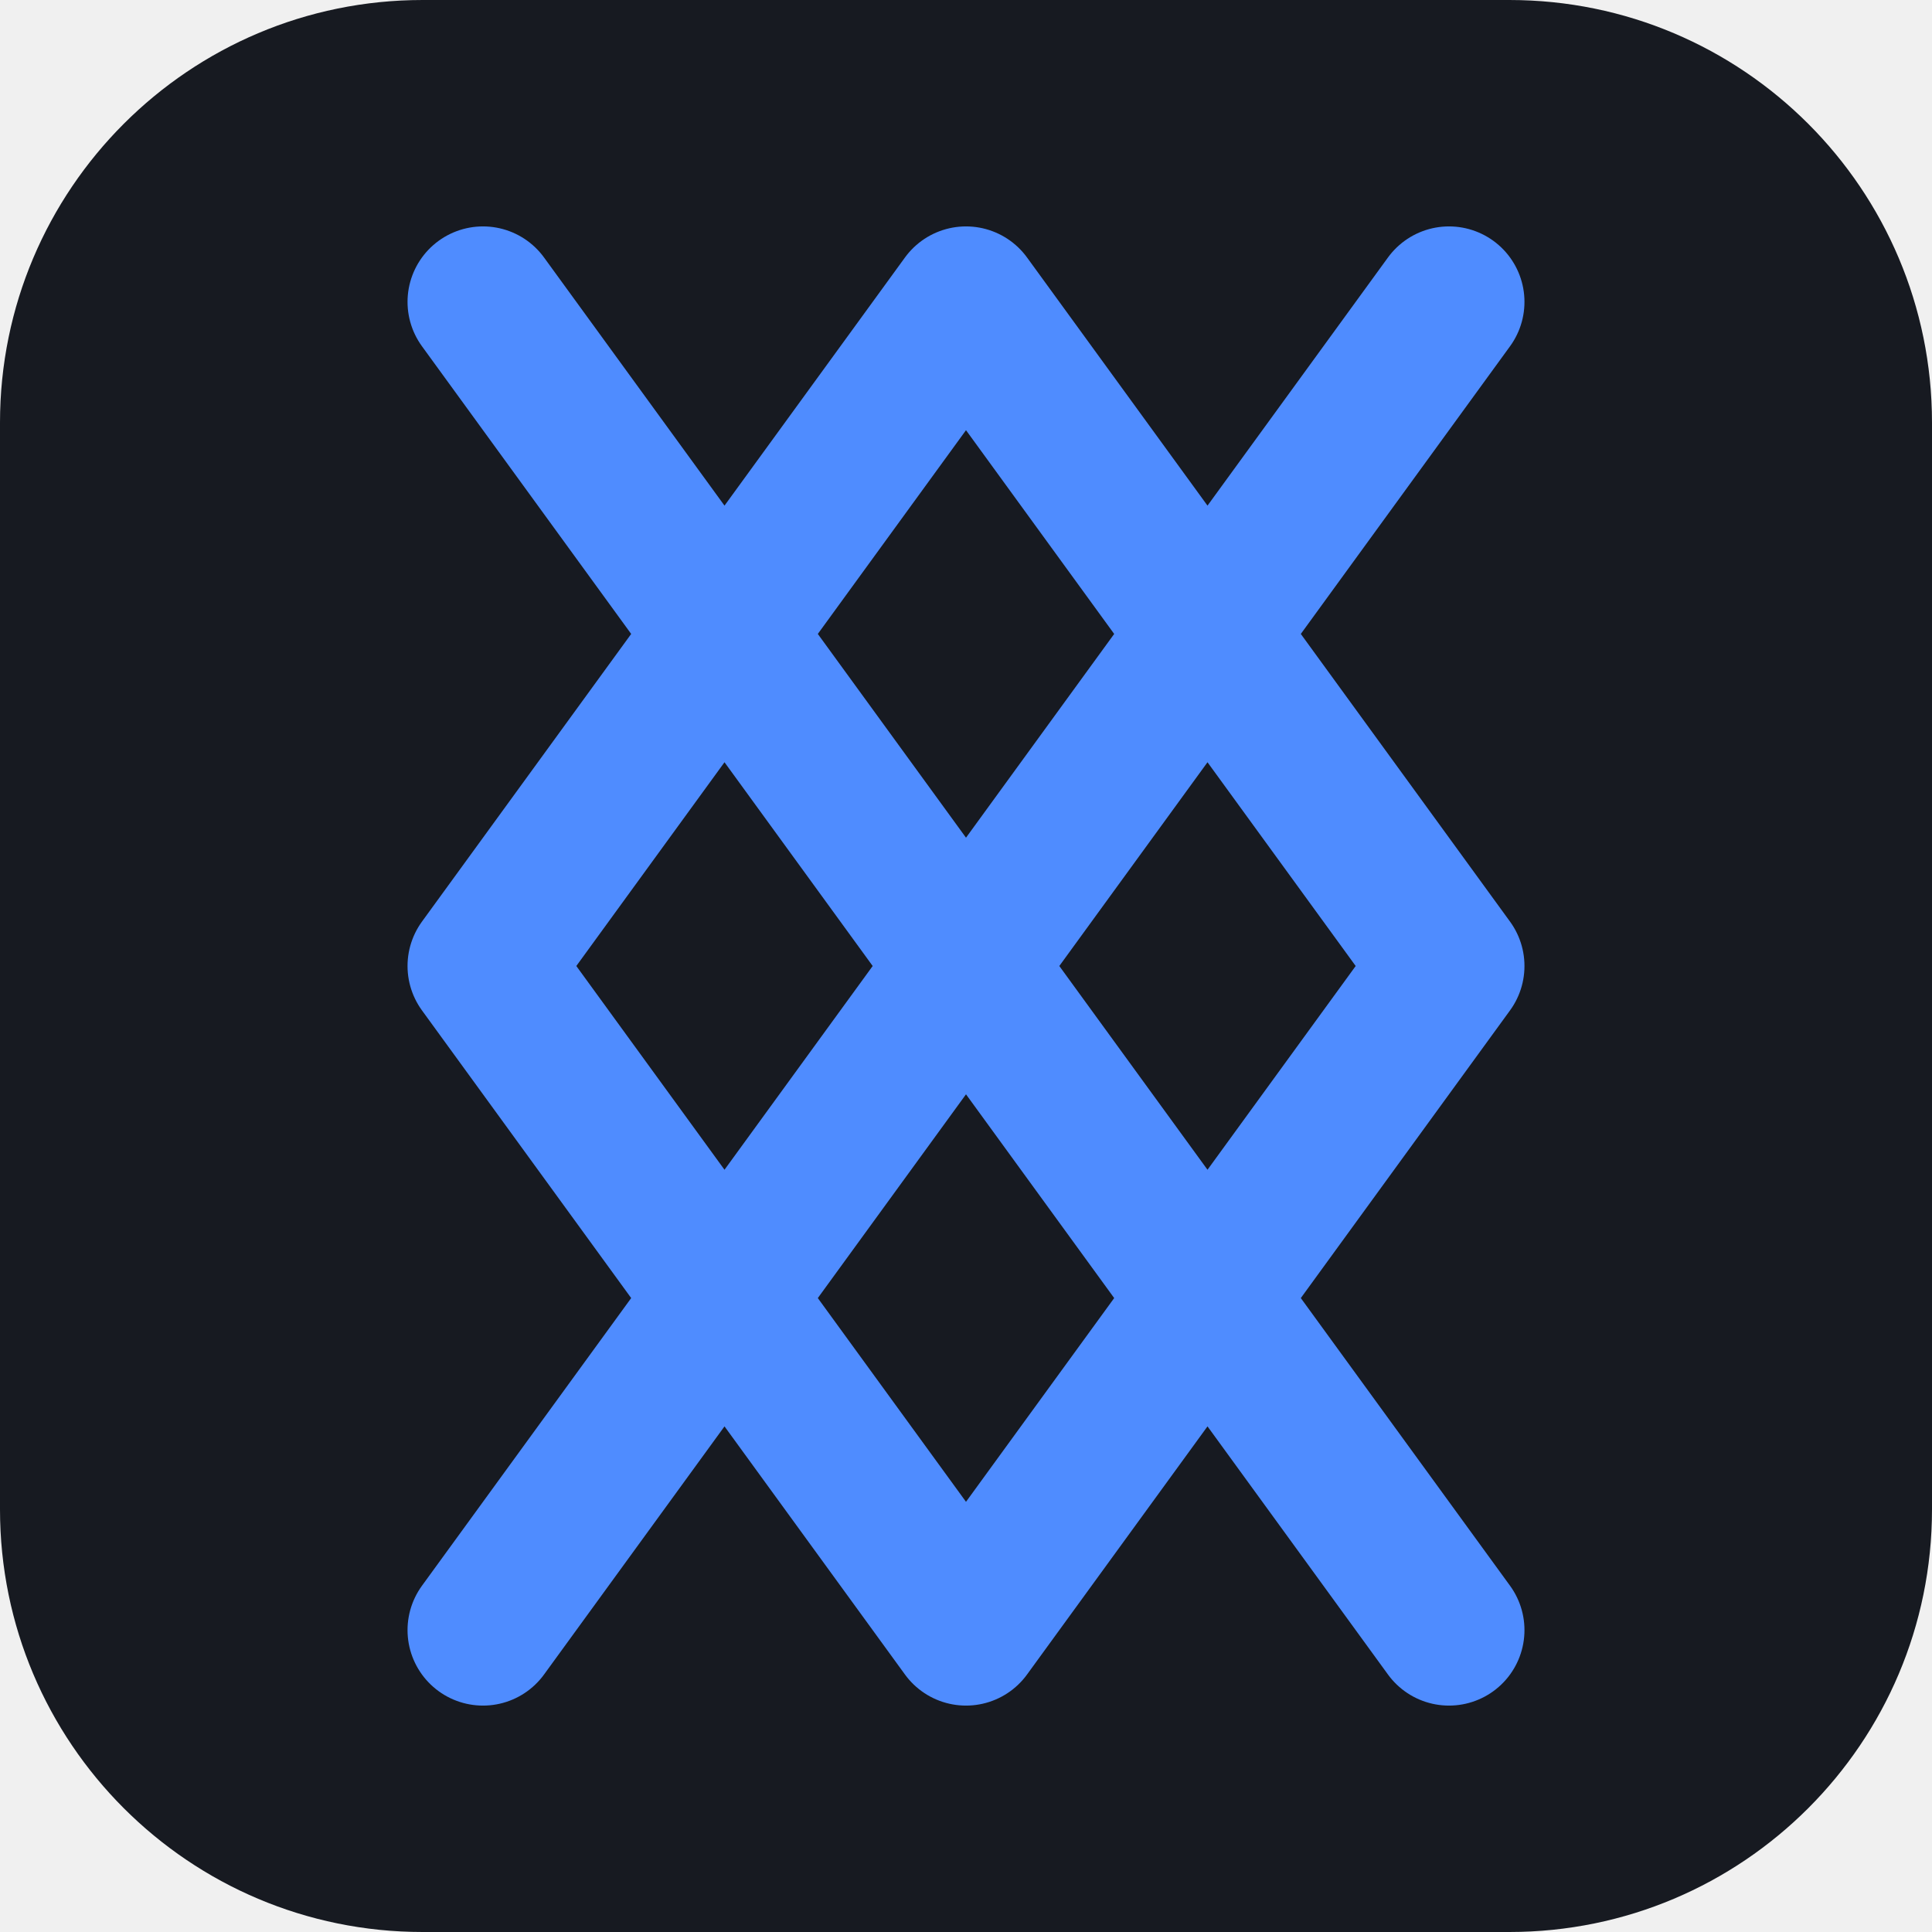
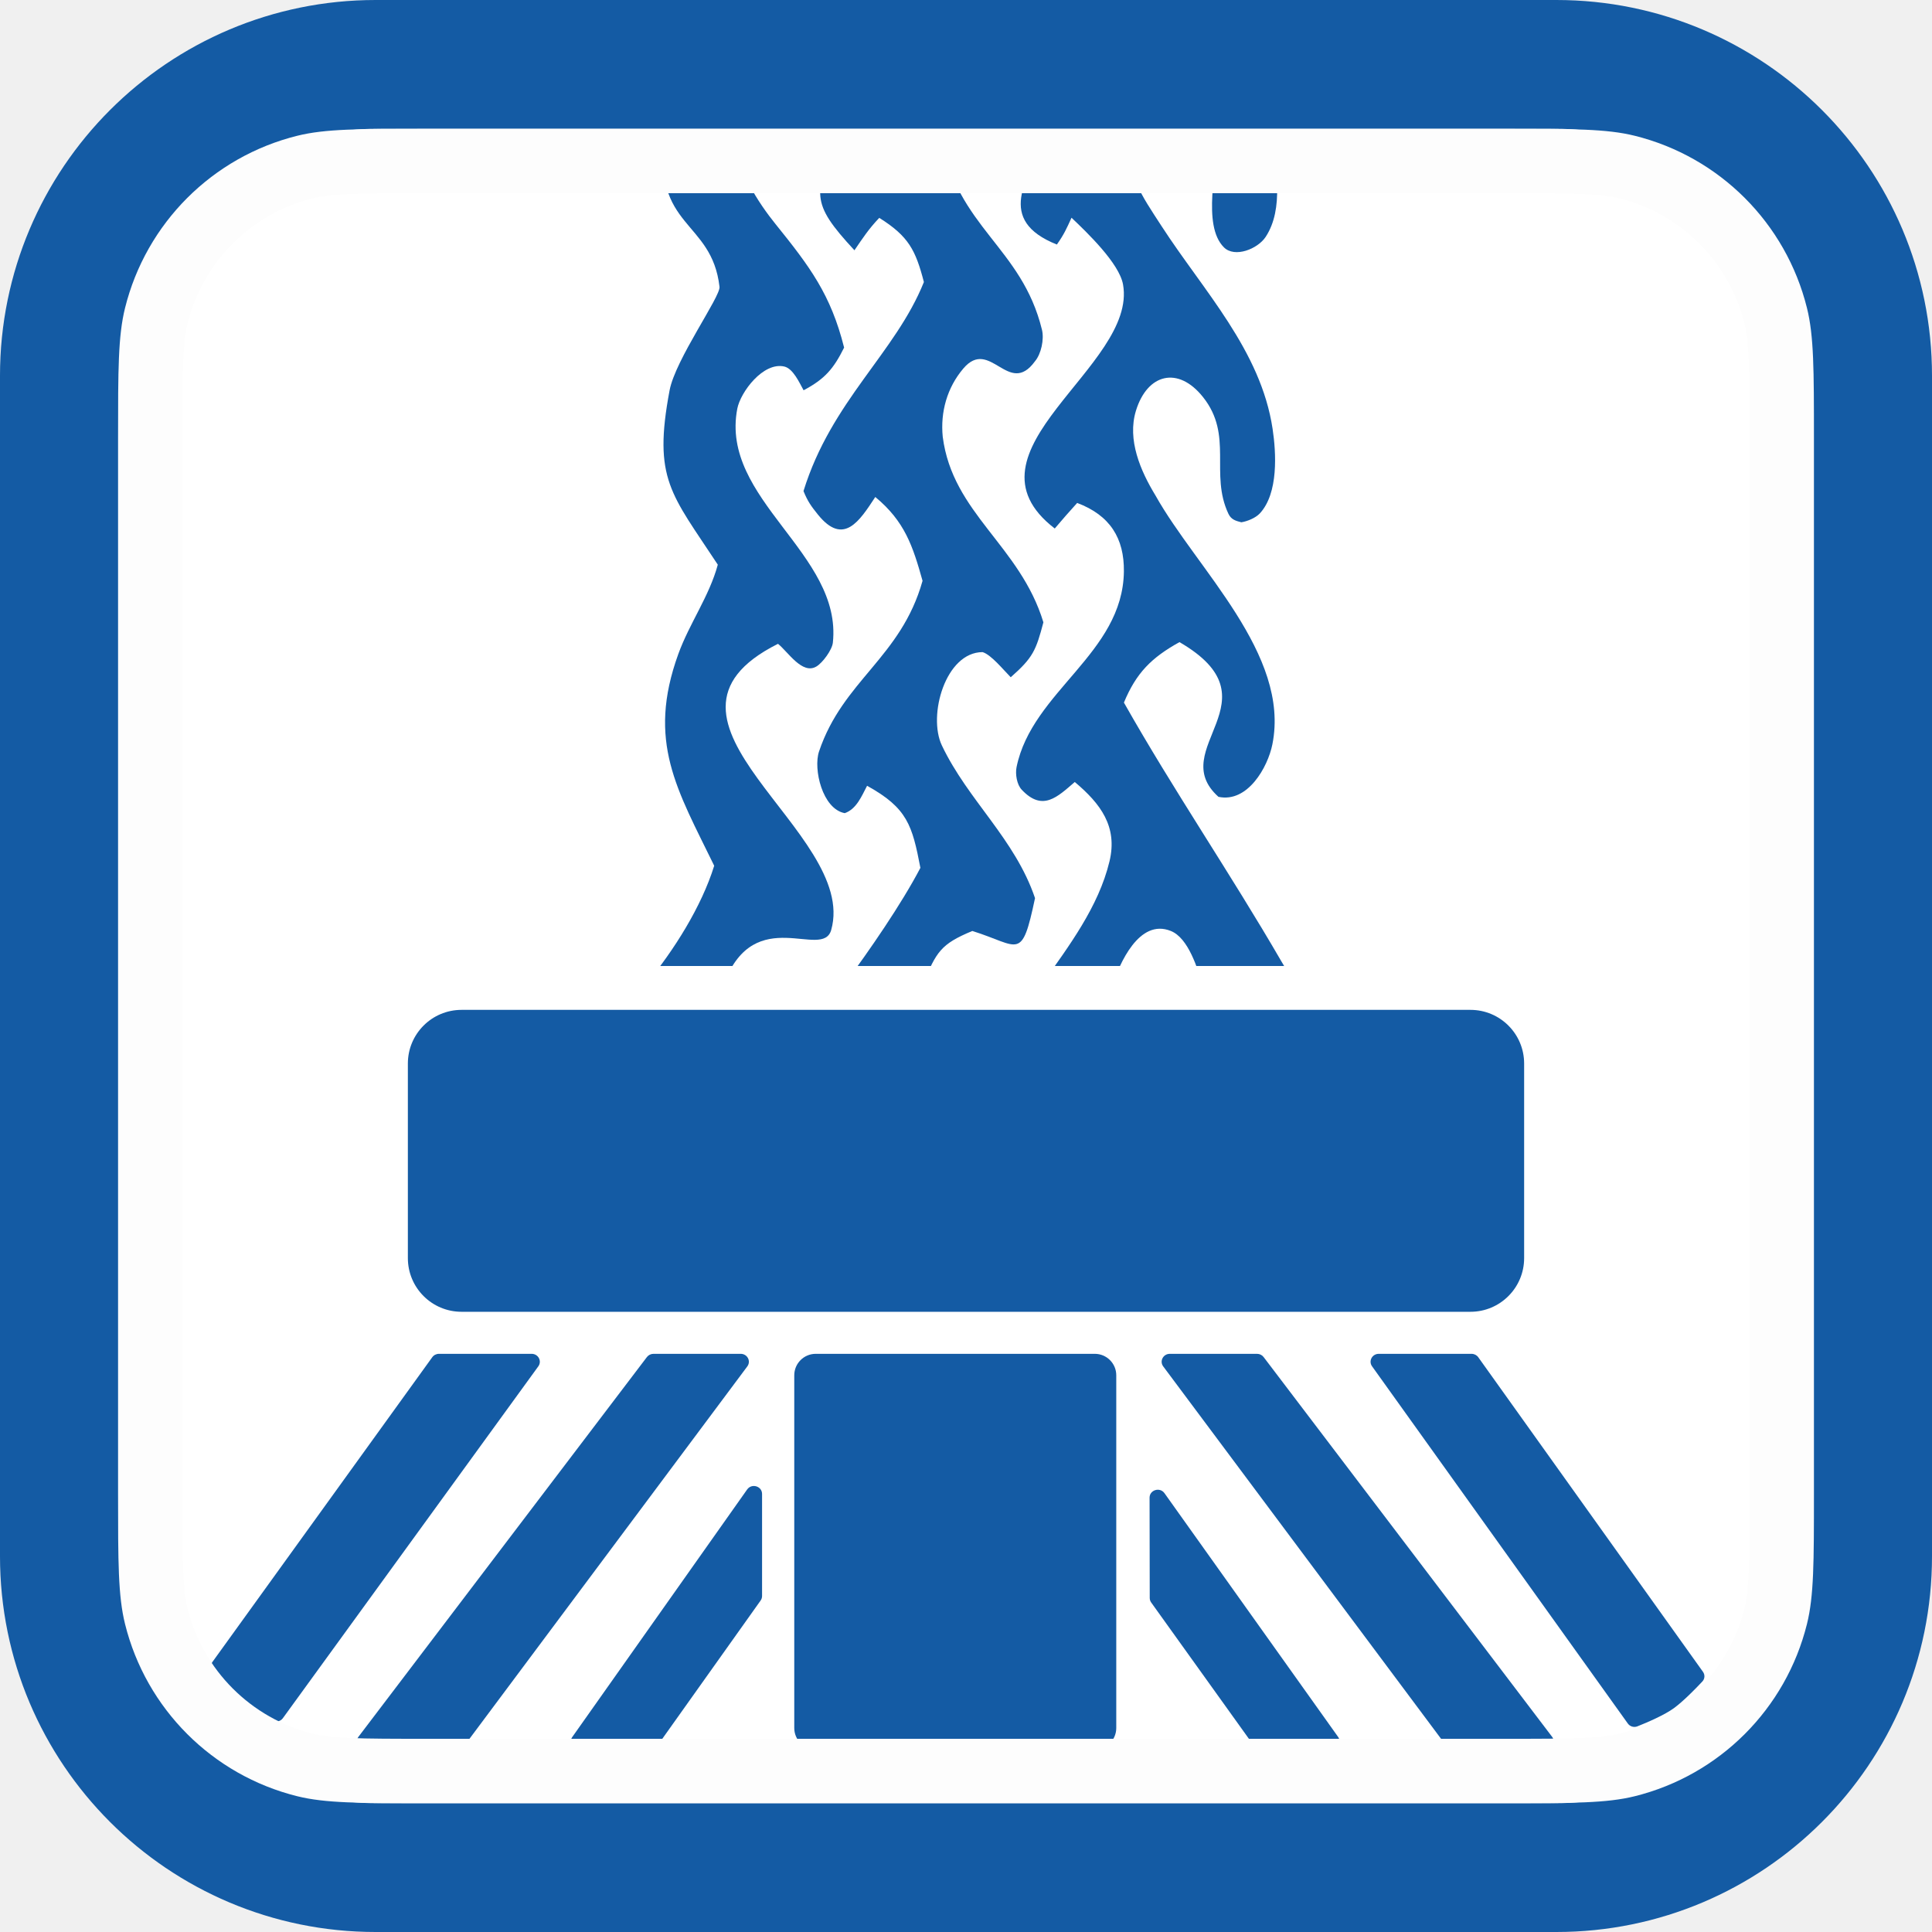
- <svg xmlns="http://www.w3.org/2000/svg" viewBox="0 0 32 32">
-   <rect width="32" height="32" rx="7" fill="#171a21" />
-   <g fill="none" stroke="#4f8cff" stroke-width="2.5" stroke-linecap="round">
-     <path d="m8 5 16 22M8 16l8 11M16 5l8 11M24 5 8 27M16 5 8 16M24 16l-8 11" />
-   </g>
+ <svg xmlns="http://www.w3.org/2000/svg" xmlns:xlink="http://www.w3.org/1999/xlink" width="180" height="180" viewBox="0 0 180 180" fill="none">
+   <use xlink:href="#stroke0_3494_105" fill="white" />
+   <mask id="stroke1_3494_105" fill="white">
+     <use xlink:href="#stroke0_3494_105" />
+   </mask>
+   <path d="M39.375 0H140.625C162.371 0 180 17.099 180 38.192V136.401C180 157.494 162.371 174.593 140.625 174.593H39.375C17.629 174.593 0 157.494 0 136.401V38.192C0 17.099 17.629 0 39.375 0Z" stroke-width="2" stroke="white" mask="url(#stroke1_3494_105)" />
+   <rect x="74" y="126.133" width="30" height="36.859" rx="2" fill="#145BA4" />
+   <rect x="38" y="94.087" width="104" height="28.129" rx="5" fill="#145BA4" />
+   <path d="M69.611 138.77C70.034 138.171 71 138.461 71 139.187L71 148.697C71 148.847 70.953 148.993 70.865 149.117L61.227 162.672C61.085 162.872 60.85 162.992 60.6 162.992H53.945C53.332 162.992 52.97 162.326 53.316 161.836L69.611 138.77Z" fill="#145BA4" />
+   <path d="M60.272 126.433C60.415 126.245 60.643 126.133 60.885 126.133L69.009 126.133C69.631 126.133 69.99 126.816 69.626 127.304L43.228 162.686C43.085 162.878 42.855 162.992 42.611 162.992L34.007 162.992C33.382 162.992 33.023 162.303 33.394 161.815L60.272 126.433Z" fill="#145BA4" />
+   <path d="M40.273 126.448C40.415 126.251 40.648 126.133 40.897 126.133L49.533 126.133C50.15 126.133 50.51 126.807 50.155 127.297L26.354 160.08C26.147 160.364 25.765 160.47 25.44 160.324C24.695 159.989 23.371 159.354 22.5 158.705C21.551 157.997 20.345 156.413 19.796 155.659C19.615 155.41 19.619 155.08 19.798 154.83L40.273 126.448Z" fill="#145BA4" />
+   <path d="M108.491 139.116C108.066 138.52 107.102 138.812 107.103 139.537L107.118 148.883C107.119 149.033 107.166 149.18 107.255 149.303L116.841 162.675C116.983 162.873 117.217 162.992 117.466 162.992H124.048C124.662 162.992 125.024 162.323 124.675 161.833L108.491 139.116Z" fill="#145BA4" />
+   <path d="M117.728 126.433C117.585 126.245 117.357 126.133 117.115 126.133L108.991 126.133C108.369 126.133 108.01 126.816 108.374 127.304L134.772 162.686C134.915 162.878 135.145 162.992 135.389 162.992H143.993C144.618 162.992 144.977 162.303 144.606 161.815L117.728 126.433Z" fill="#145BA4" />
+   <path d="M137.727 126.451C137.585 126.252 137.351 126.133 137.101 126.133L128.456 126.133C127.841 126.133 127.48 126.803 127.83 127.293L151.662 160.579C151.861 160.857 152.228 160.968 152.551 160.84C153.418 160.496 155.094 159.787 156 159.112C156.889 158.449 158.019 157.286 158.606 156.66C158.84 156.41 158.861 156.038 158.663 155.761L137.727 126.451Z" fill="#145BA4" />
+   <rect x="16" y="15" width="131" height="75" fill="#145BA4" />
+   <path d="M78.022 12.61C75.874 18.064 75.401 18.79 79.606 23.318C80.407 22.145 80.934 21.332 81.919 20.298C84.658 22.015 85.304 23.307 86.077 26.276C83.429 32.887 77.457 37.347 74.86 45.751C75.242 46.699 75.562 47.143 76.184 47.919C78.595 50.926 80.089 48.523 81.549 46.303C84.293 48.578 85.038 50.853 85.952 54.114C83.937 61.275 78.545 63.373 76.308 70.01C75.754 71.652 76.621 75.373 78.705 75.76C79.799 75.372 80.265 74.199 80.784 73.209C84.549 75.286 84.992 76.906 85.751 80.856C83.993 84.215 81.014 88.54 78.696 91.662H67.444L67.498 91.522C70.367 84.156 76.644 89.467 77.441 86.644C80.038 77.44 58.23 67.124 72.484 59.983C73.422 60.733 74.743 62.885 76.064 62.095C76.65 61.744 77.523 60.55 77.596 59.876C78.49 51.554 67.064 46.55 68.691 38.079C68.991 36.521 71.119 33.692 73.074 34.15C73.896 34.343 74.476 35.653 74.869 36.361C76.85 35.312 77.666 34.353 78.644 32.383C77.402 27.432 75.451 24.839 72.239 20.857C70.859 19.145 68.036 15.177 69.19 12.98C70.493 12.37 75.962 12.758 78.022 12.61Z" fill="white" />
+   <path d="M103.607 91.867C104.303 89.777 106.12 85.55 109.077 86.733C110.736 87.396 111.563 90.237 112.095 91.867H103.607Z" fill="white" />
+   <path d="M97.566 12.741C95.599 16.674 92.769 20.511 98.466 22.783C99.136 21.834 99.362 21.315 99.831 20.286C101.286 21.669 104.277 24.532 104.63 26.502C106.003 34.16 88.908 42.032 98.269 49.24C98.951 48.433 99.647 47.639 100.357 46.858C103.416 48.006 104.749 50.148 104.71 53.247C104.612 60.893 96.155 64.398 94.71 71.469C94.581 72.103 94.729 73.103 95.204 73.589C97.144 75.641 98.518 74.244 100.135 72.857C102.521 74.867 104.152 76.998 103.368 80.254C102.348 84.491 99.596 88.129 97.097 91.661H86C87.246 88.675 87.644 87.958 90.589 86.737C95.006 88.113 95.17 89.639 96.431 83.676C94.554 78.141 90.196 74.585 87.753 69.454C86.42 66.654 88.093 60.763 91.545 60.756C92.348 61 93.457 62.382 94.168 63.098C96.243 61.27 96.519 60.604 97.211 57.98C95.029 50.803 88.748 47.845 87.832 40.693C87.604 38.387 88.237 36.114 89.755 34.329C92.248 31.399 93.97 37.035 96.422 33.665C97.006 32.978 97.294 31.611 97.078 30.725C95.188 22.989 89.163 21.214 87.697 12.819C90.972 12.744 94.275 12.806 97.566 12.741ZM160.5 12.775V91.619H120.62C120.192 90.925 119.758 90.215 119.351 89.512C114.655 81.408 109.318 73.606 104.713 65.458C105.857 62.696 107.28 61.269 109.89 59.825C119.2 65.227 108.518 69.754 113.521 74.239C116.244 74.819 118.122 71.471 118.546 69.344C120.221 60.955 111.487 53.012 107.655 46.164C106.257 43.869 105.004 40.977 105.833 38.267C106.892 34.809 109.766 34.081 112.084 36.997C114.932 40.579 112.684 44.124 114.45 47.87C114.707 48.414 115.139 48.531 115.652 48.66C116.226 48.57 116.981 48.252 117.366 47.842C119.131 45.964 118.897 42.155 118.563 39.941C117.463 32.645 112.124 27.092 108.226 21.076C106.245 18.019 105.046 16.443 105.297 12.775C107.969 12.693 110.667 12.739 113.342 12.758C113.468 15.568 111.942 20.961 114.032 23.047C115.036 24.047 117.177 23.202 117.921 22.067C119.651 19.426 118.862 15.598 118.446 12.667C124.719 12.877 134.202 12.784 140.492 12.61C140.656 12.605 145.493 12.775 145.5 12.775L153 12.61L160.5 12.775Z" fill="white" />
+   <path d="M61.921 12.623C60.776 21.3 66.314 20.449 67.035 26.726C67.139 27.628 62.927 33.49 62.385 36.364C60.821 44.655 62.53 45.994 66.876 52.61C66.082 55.549 64.233 58.075 63.197 60.934C60.24 69.099 63.09 73.565 66.54 80.66C65.355 84.48 62.782 88.55 60.216 91.657H14.5V32.009V12.61H37.048L61.921 12.623Z" fill="white" />
+   <path d="M35 6H145C161.016 6 174 18.984 174 35V145C174 161.016 161.016 174 145 174H35C18.984 174 6 161.016 6 145V35C6 18.984 18.984 6 35 6Z" stroke-width="12" stroke="#145BA4" />
+   <mask id="stroke2_3494_105" fill="white">
+     <path d="M11 40.82C11 34.479 11 31.308 11.649 28.696C13.613 20.788 19.788 14.613 27.696 12.649C30.308 12 33.479 12 39.82 12H140.18C146.521 12 149.692 12 152.304 12.649C160.212 14.613 166.387 20.788 168.351 28.696C169 31.308 169 34.479 169 40.82V139.18C169 145.521 169 148.692 168.351 151.304C166.387 159.212 160.212 165.387 152.304 167.351C149.692 168 146.521 168 140.18 168H39.82C33.479 168 30.308 168 27.696 167.351C19.788 165.387 13.613 159.212 11.649 151.304C11 148.692 11 145.521 11 139.18V40.82Z" />
+   </mask>
+   <path d="M39.82 168H140.18C146.521 168 149.692 168 152.304 167.351C160.212 165.387 166.387 159.212 168.351 151.304C169 148.692 169 145.521 169 139.18V40.82C169 34.479 169 31.308 168.351 28.696C166.387 20.788 160.212 14.613 152.304 12.649C149.692 12 146.521 12 140.18 12H39.82C33.479 12 30.308 12 27.696 12.649C19.788 14.613 13.613 20.788 11.649 28.696C11 31.308 11 34.479 11 40.82V139.18C11 145.521 11 148.692 11.649 151.304C13.613 159.212 19.788 165.387 27.696 167.351C30.308 168 33.479 168 39.82 168Z" stroke-width="12" stroke="#FDFDFD" mask="url(#stroke2_3494_105)" />
+   <defs>
+     <path id="stroke0_3494_105" d="M140.625 0H39.375C17.629 0 0 17.099 0 38.192V136.401C0 157.494 17.629 174.593 39.375 174.593H140.625C162.371 174.593 180 157.494 180 136.401V38.192C180 17.099 162.371 0 140.625 0Z" />
+   </defs>
</svg>
